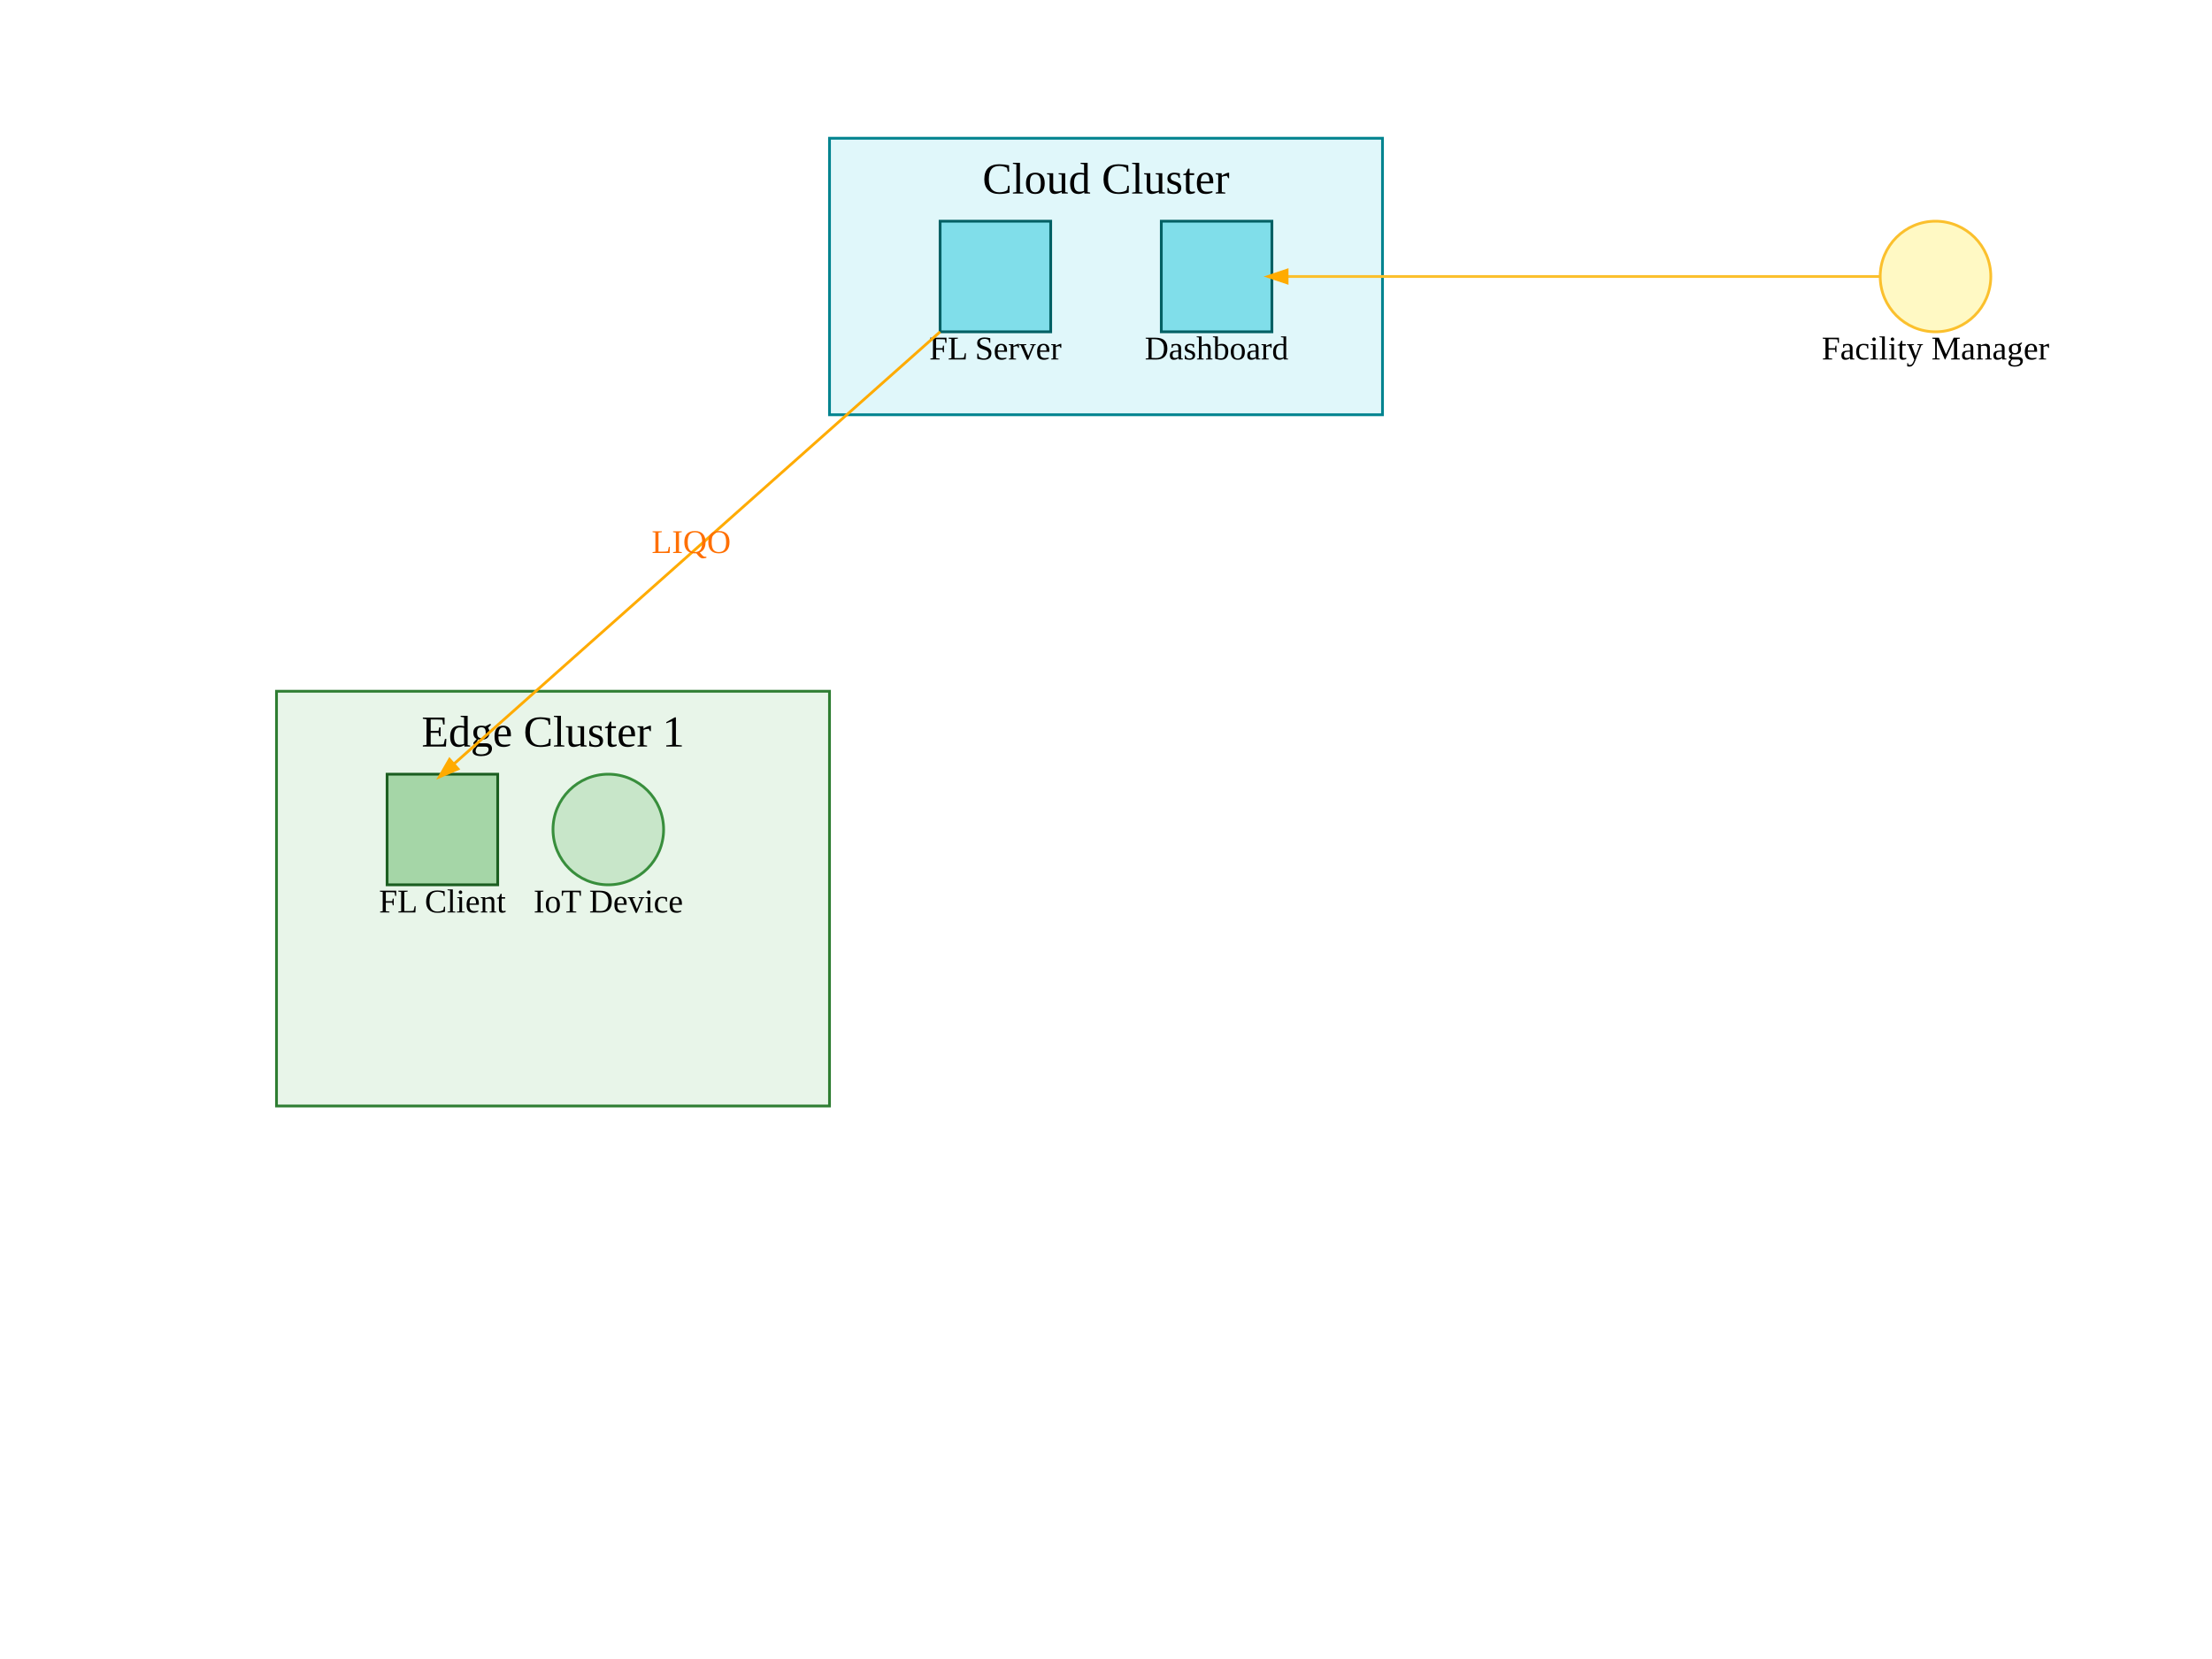
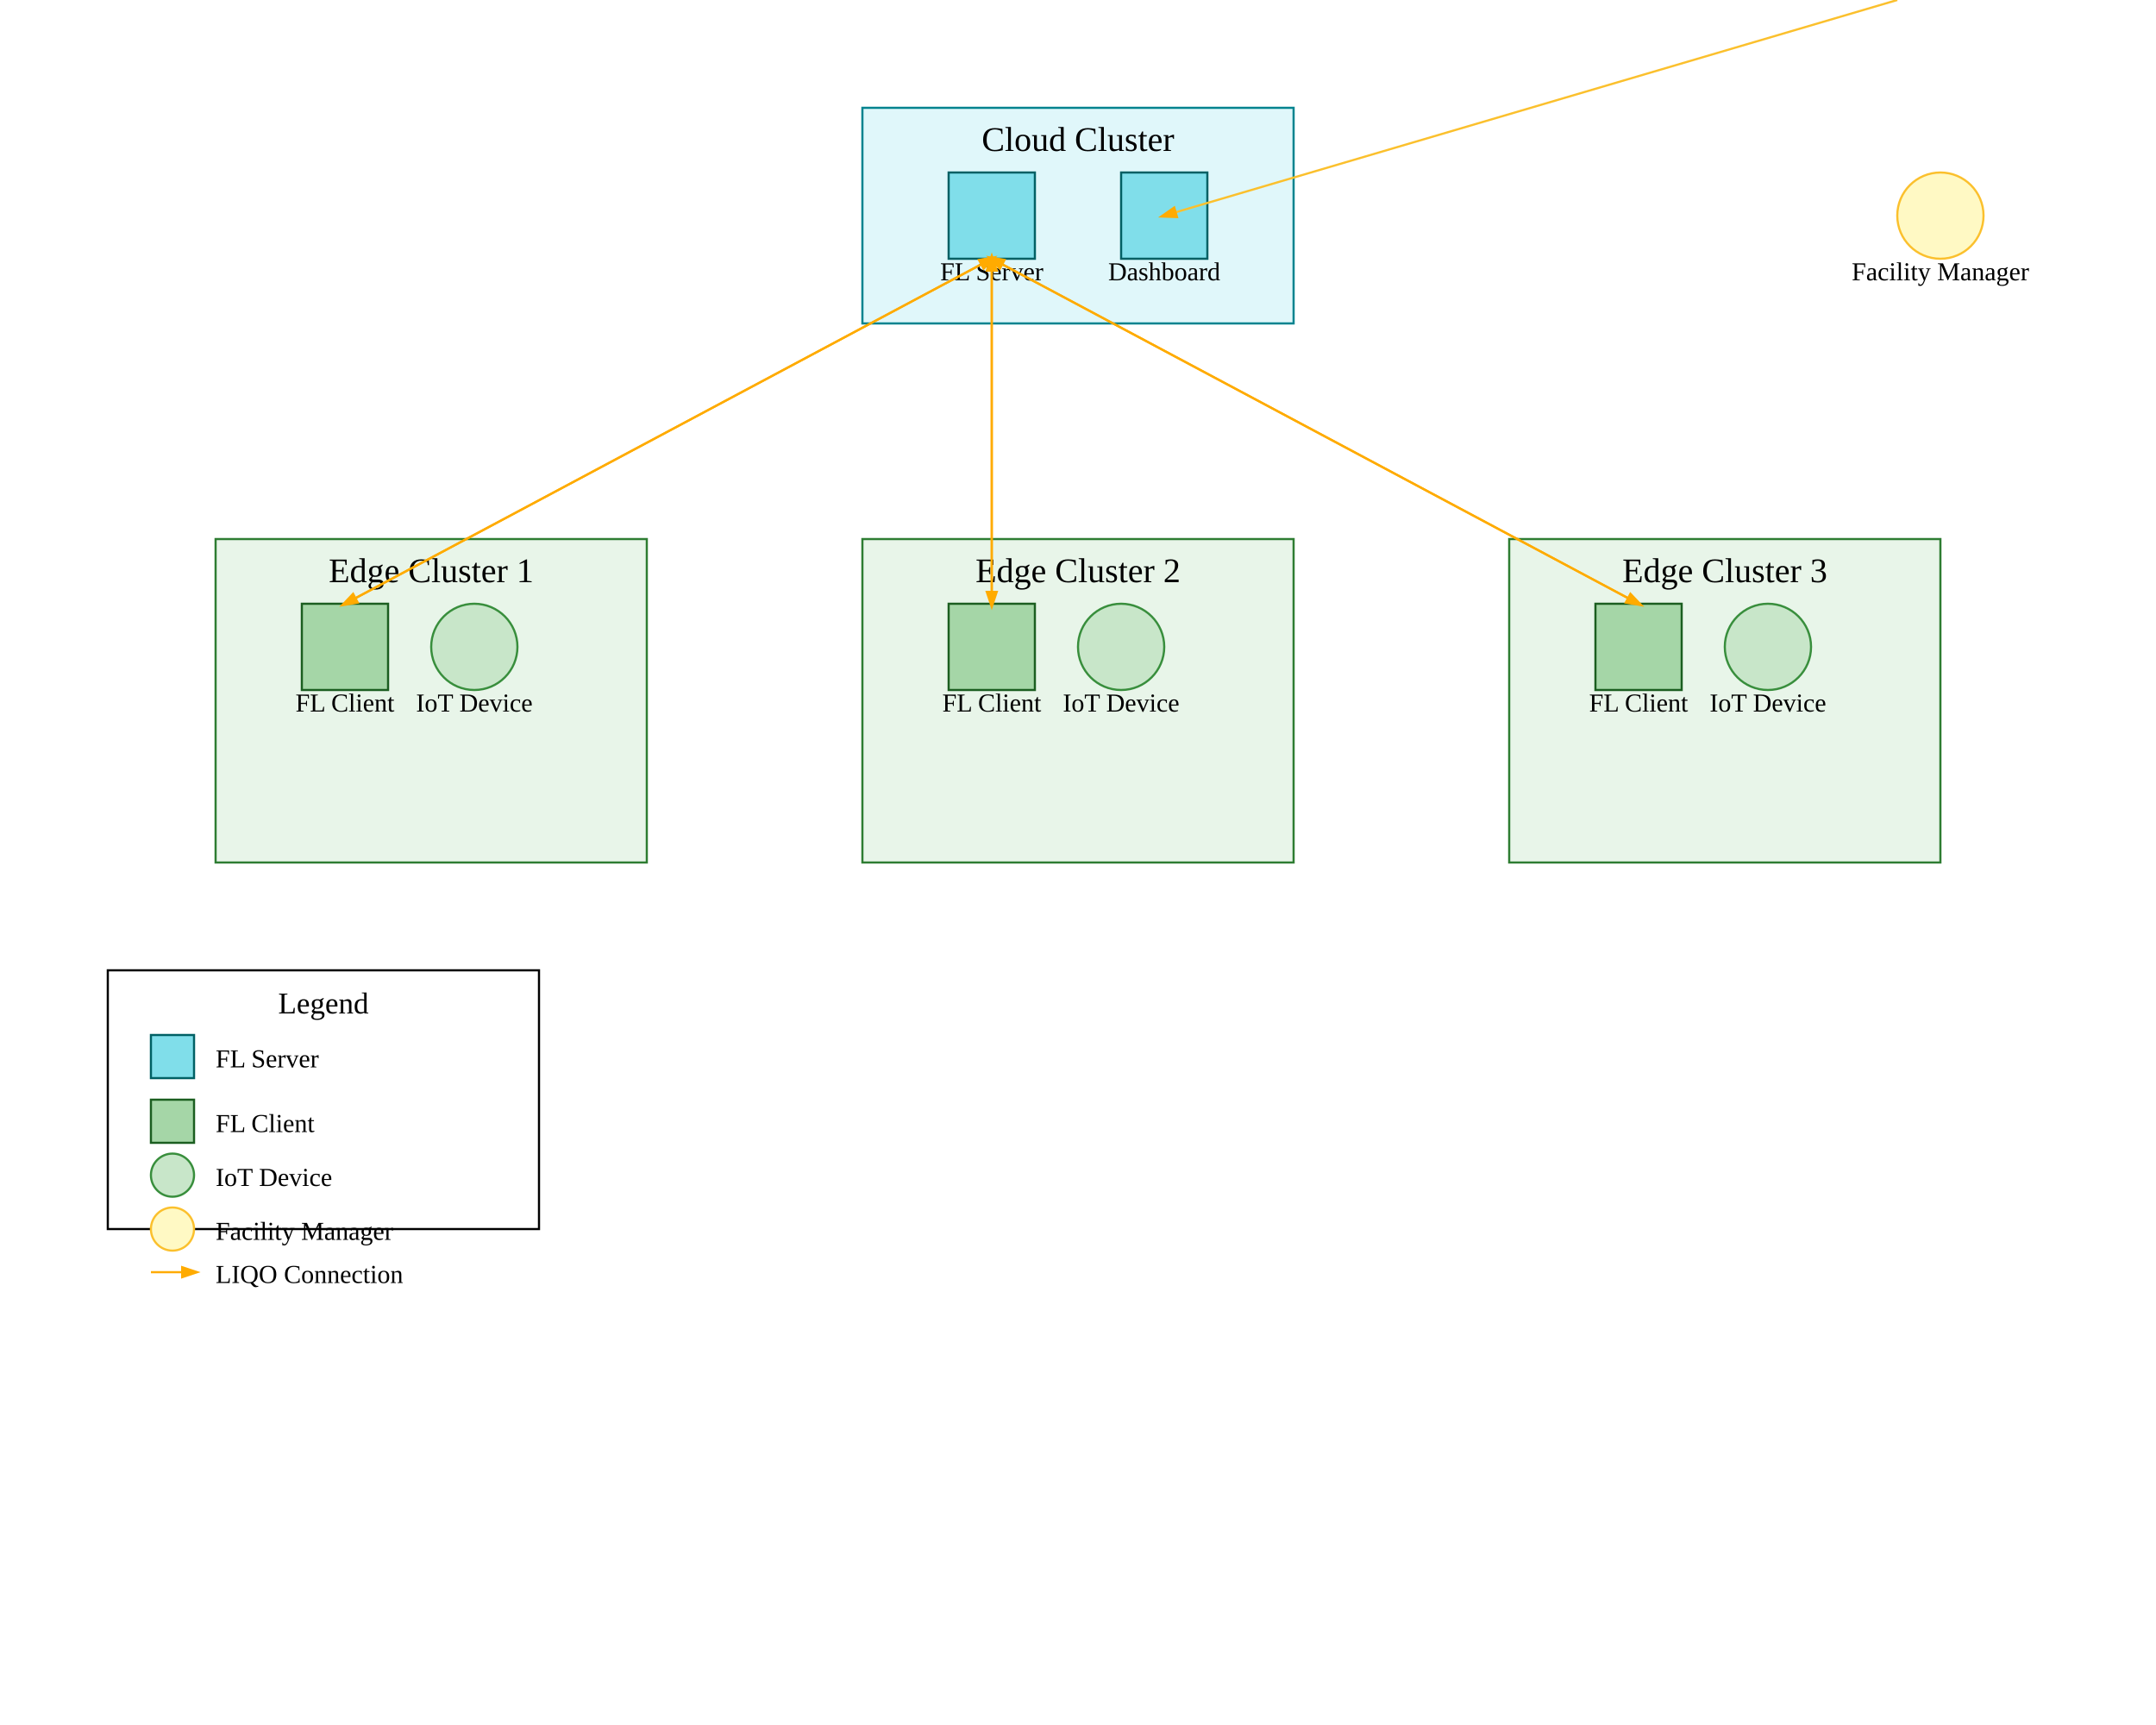
- <svg xmlns="http://www.w3.org/2000/svg" width="800" height="600">
+ <svg xmlns="http://www.w3.org/2000/svg" width="1000" height="800">
+   <defs>
+     <marker id="arrow" markerWidth="10" markerHeight="10" refX="6" refY="3" orient="auto">
+       <path d="M0,0 L0,6 L9,3 z" fill="#ffab00" />
+     </marker>
+   </defs>
  <g id="cloud-cluster">
-     <rect x="300" y="50" width="200" height="100" fill="#e0f7fa" stroke="#00838f" />
-     <text x="400" y="70" text-anchor="middle" font-size="16">Cloud Cluster</text>
-     <rect x="340" y="80" width="40" height="40" fill="#80deea" stroke="#006064" />
-     <text x="360" y="130" text-anchor="middle" font-size="12">FL Server</text>
-     <rect x="420" y="80" width="40" height="40" fill="#80deea" stroke="#006064" />
-     <text x="440" y="130" text-anchor="middle" font-size="12">Dashboard</text>
+     <rect x="400" y="50" width="200" height="100" fill="#e0f7fa" stroke="#00838f" />
+     <text x="500" y="70" text-anchor="middle" font-size="16">Cloud Cluster</text>
+     <rect x="440" y="80" width="40" height="40" fill="#80deea" stroke="#006064" />
+     <text x="460" y="130" text-anchor="middle" font-size="12">FL Server</text>
+     <rect x="520" y="80" width="40" height="40" fill="#80deea" stroke="#006064" />
+     <text x="540" y="130" text-anchor="middle" font-size="12">Dashboard</text>
  </g>
  <g id="edge-cluster-1">
    <rect x="100" y="250" width="200" height="150" fill="#e8f5e9" stroke="#2e7d32" />
    <text x="200" y="270" text-anchor="middle" font-size="16">Edge Cluster 1</text>
    <rect x="140" y="280" width="40" height="40" fill="#a5d6a7" stroke="#1b5e20" />
    <text x="160" y="330" text-anchor="middle" font-size="12">FL Client</text>
    <circle cx="220" cy="300" r="20" fill="#c8e6c9" stroke="#388e3c" />
    <text x="220" y="330" text-anchor="middle" font-size="12">IoT Device</text>
  </g>
-   <line x1="340" y1="120" x2="160" y2="280" stroke="#ffab00" marker-end="url(#arrow)" />
-   <text x="250" y="200" text-anchor="middle" font-size="12" fill="#ff6f00">LIQO</text>
-   <defs>
-     <marker id="arrow" markerWidth="10" markerHeight="10" refX="6" refY="3" orient="auto">
-       <path d="M0,0 L0,6 L9,3 z" fill="#ffab00" />
-     </marker>
-   </defs>
+   <g id="edge-cluster-2">
+     <rect x="400" y="250" width="200" height="150" fill="#e8f5e9" stroke="#2e7d32" />
+     <text x="500" y="270" text-anchor="middle" font-size="16">Edge Cluster 2</text>
+     <rect x="440" y="280" width="40" height="40" fill="#a5d6a7" stroke="#1b5e20" />
+     <text x="460" y="330" text-anchor="middle" font-size="12">FL Client</text>
+     <circle cx="520" cy="300" r="20" fill="#c8e6c9" stroke="#388e3c" />
+     <text x="520" y="330" text-anchor="middle" font-size="12">IoT Device</text>
+   </g>
+   <g id="edge-cluster-3">
+     <rect x="700" y="250" width="200" height="150" fill="#e8f5e9" stroke="#2e7d32" />
+     <text x="800" y="270" text-anchor="middle" font-size="16">Edge Cluster 3</text>
+     <rect x="740" y="280" width="40" height="40" fill="#a5d6a7" stroke="#1b5e20" />
+     <text x="760" y="330" text-anchor="middle" font-size="12">FL Client</text>
+     <circle cx="820" cy="300" r="20" fill="#c8e6c9" stroke="#388e3c" />
+     <text x="820" y="330" text-anchor="middle" font-size="12">IoT Device</text>
+   </g>
+   <line x1="160" y1="280" x2="460" y2="120" stroke="#ffab00" marker-end="url(#arrow)" />
+   <line x1="460" y1="120" x2="160" y2="280" stroke="#ffab00" marker-end="url(#arrow)" />
+   <line x1="460" y1="280" x2="460" y2="120" stroke="#ffab00" marker-end="url(#arrow)" />
+   <line x1="460" y1="120" x2="460" y2="280" stroke="#ffab00" marker-end="url(#arrow)" />
+   <line x1="760" y1="280" x2="460" y2="120" stroke="#ffab00" marker-end="url(#arrow)" />
+   <line x1="460" y1="120" x2="760" y2="280" stroke="#ffab00" marker-end="url(#arrow)" />
  <g id="facility-manager">
-     <circle cx="700" cy="100" r="20" fill="#fff9c4" stroke="#fbc02d" />
-     <text x="700" y="130" text-anchor="middle" font-size="12">Facility Manager</text>
-     <line x1="680" y1="100" x2="460" y2="100" stroke="#fbc02d" marker-end="url(#arrow)" />
+     <circle cx="900" cy="100" r="20" fill="#fff9c4" stroke="#fbc02d" />
+     <text x="900" y="130" text-anchor="middle" font-size="12">Facility Manager</text>
+     <line x1="880" y="100" x2="540" y2="100" stroke="#fbc02d" marker-end="url(#arrow)" />
+   </g>
+   <g id="legend">
+     <rect x="50" y="450" width="200" height="120" fill="none" stroke="#000000" />
+     <text x="150" y="470" text-anchor="middle" font-size="14">Legend</text>
+     <rect x="70" y="480" width="20" height="20" fill="#80deea" stroke="#006064" />
+     <text x="100" y="495" font-size="12">FL Server</text>
+     <rect x="70" y="510" width="20" height="20" fill="#a5d6a7" stroke="#1b5e20" />
+     <text x="100" y="525" font-size="12">FL Client</text>
+     <circle cx="80" cy="545" r="10" fill="#c8e6c9" stroke="#388e3c" />
+     <text x="100" y="550" font-size="12">IoT Device</text>
+     <circle cx="80" cy="570" r="10" fill="#fff9c4" stroke="#fbc02d" />
+     <text x="100" y="575" font-size="12">Facility Manager</text>
+     <line x1="70" y1="590" x2="90" y2="590" stroke="#ffab00" marker-end="url(#arrow)" />
+     <text x="100" y="595" font-size="12">LIQO Connection</text>
  </g>
</svg>
